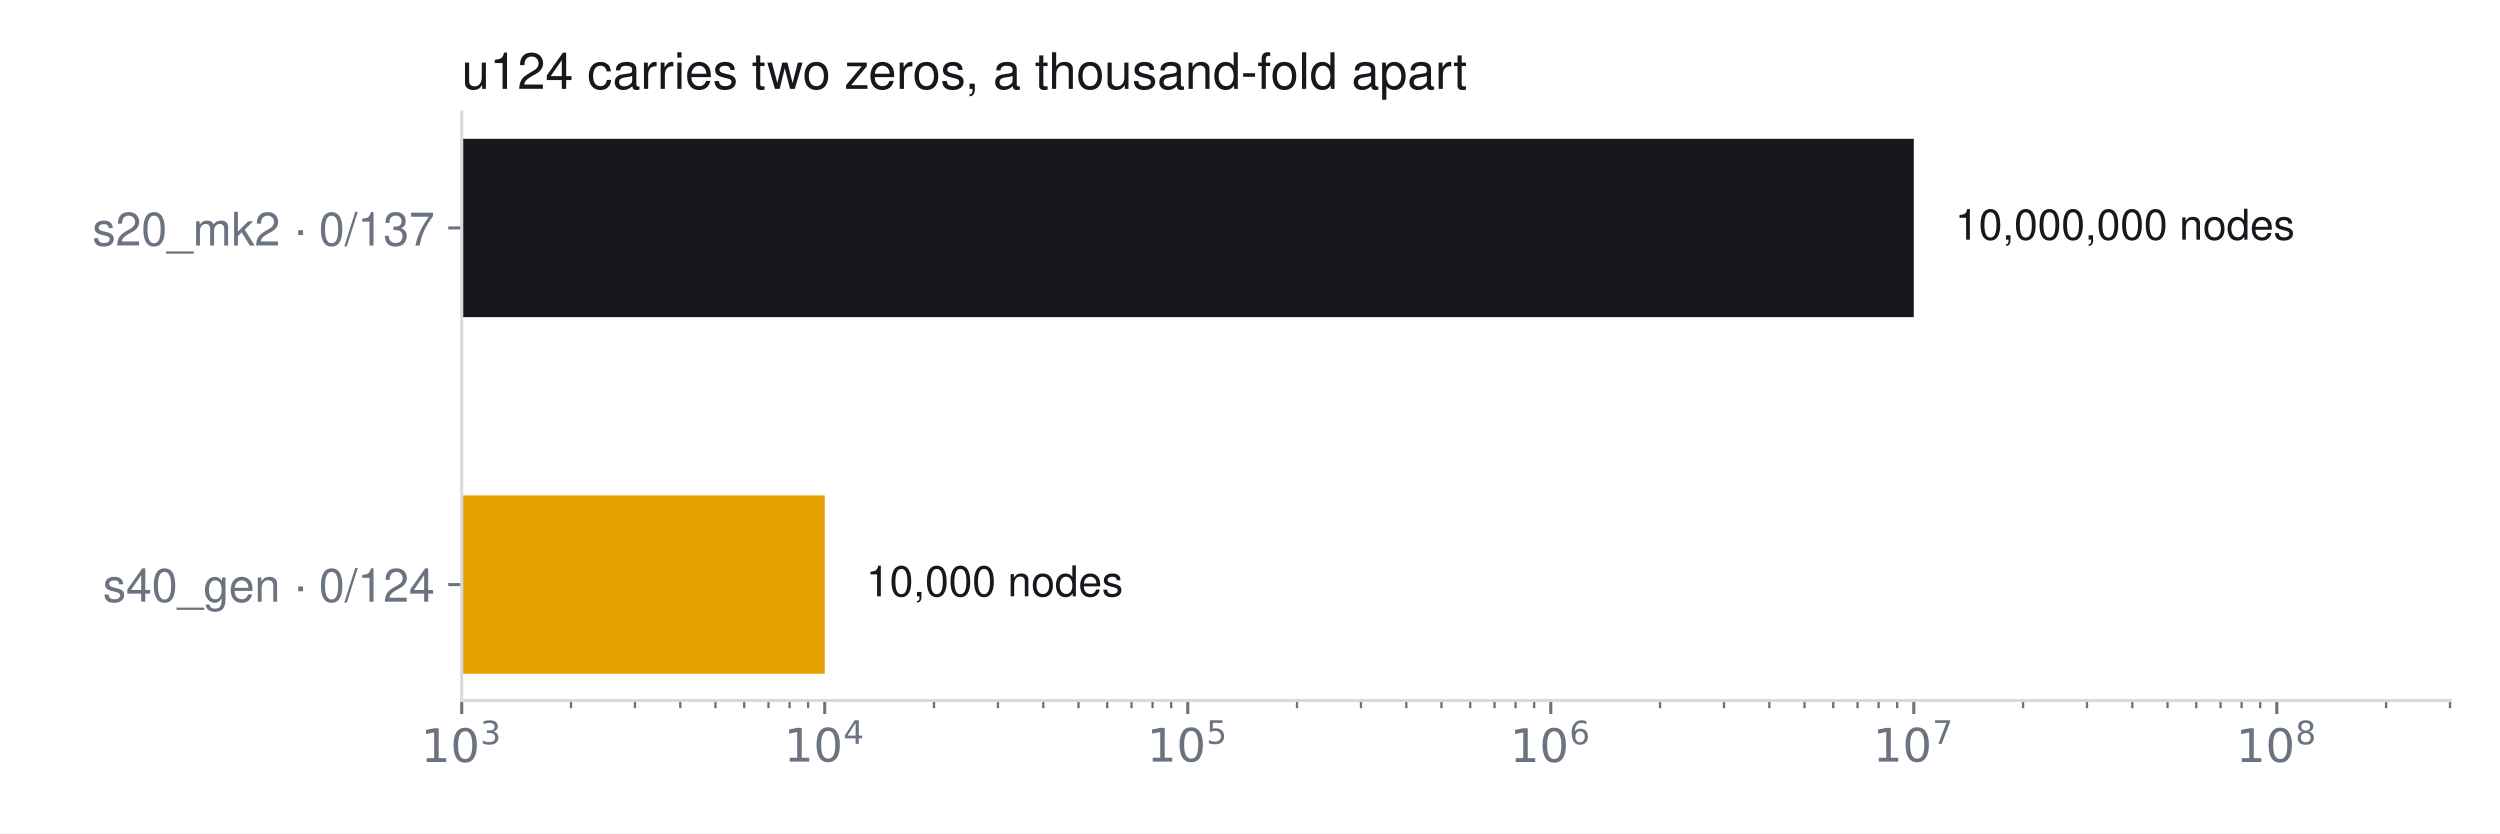
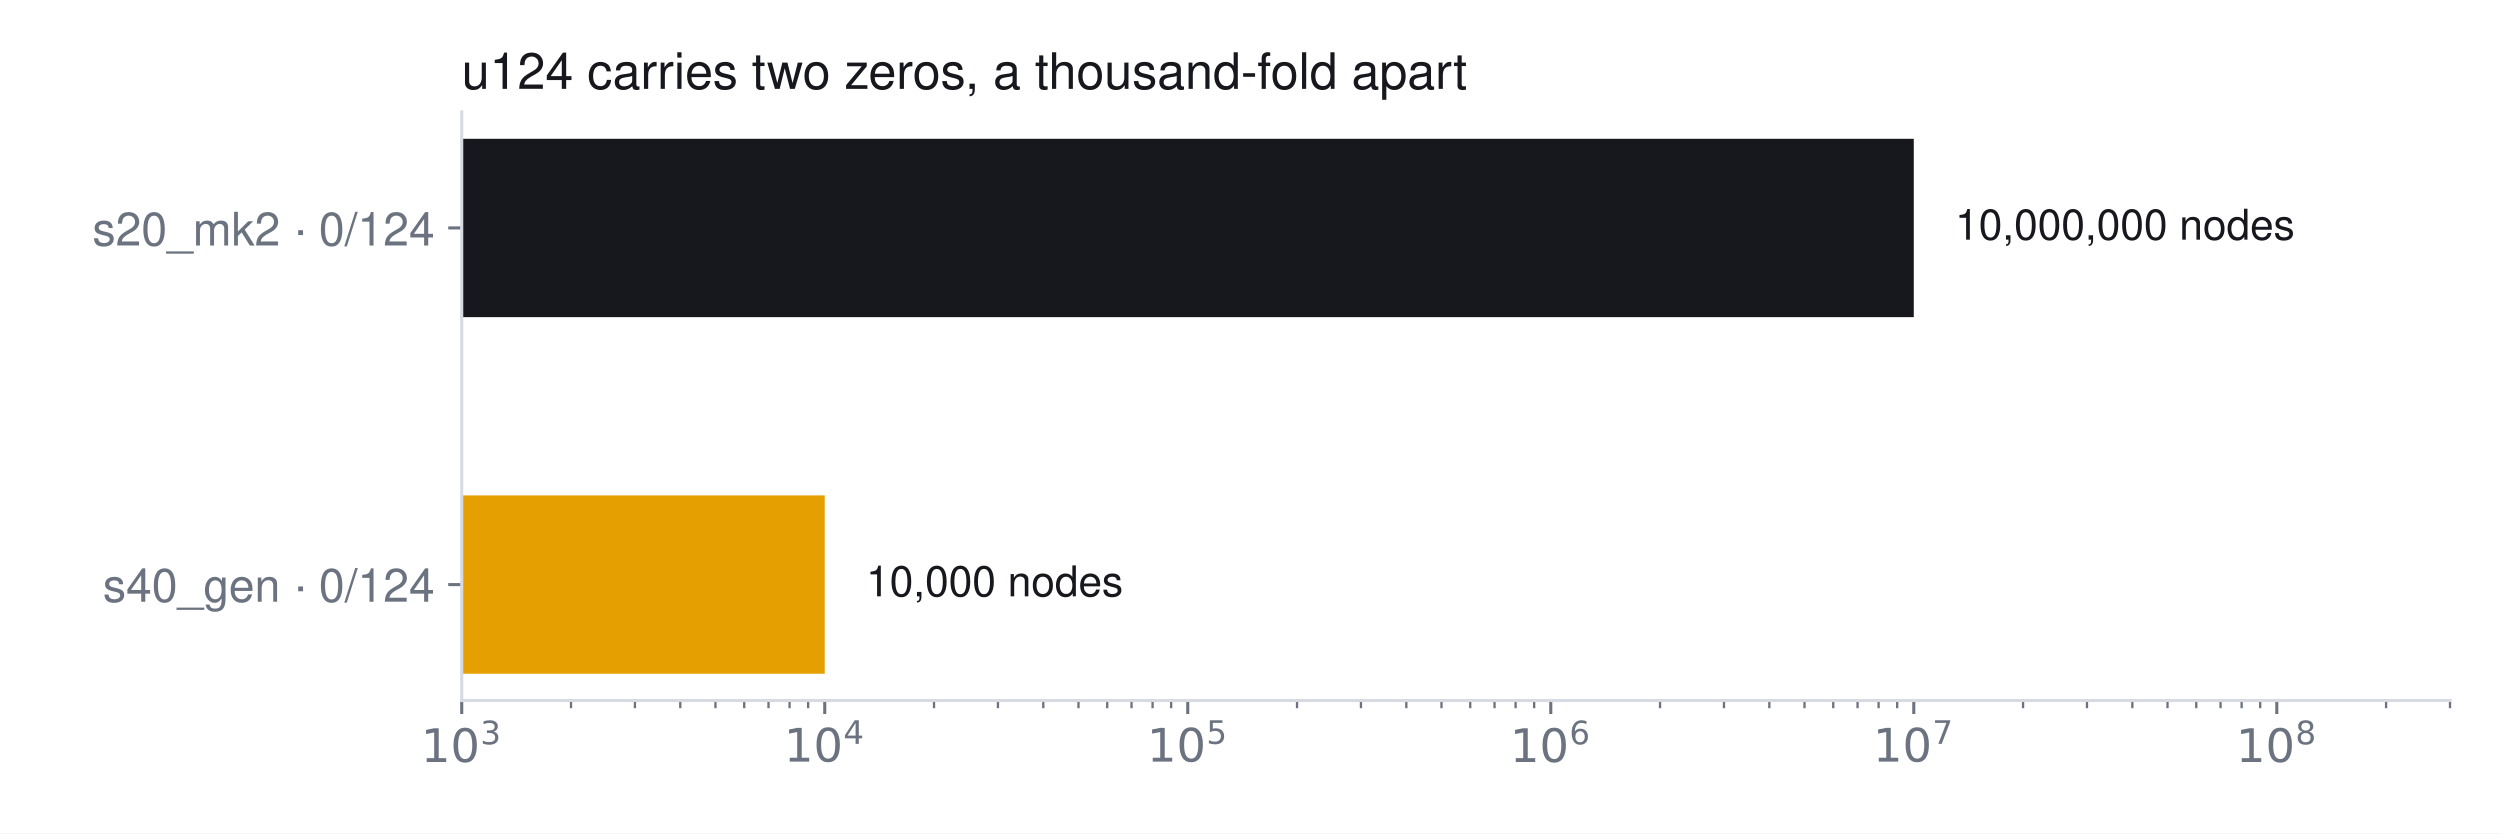
<svg xmlns="http://www.w3.org/2000/svg" xmlns:xlink="http://www.w3.org/1999/xlink" width="648pt" height="216pt" viewBox="0 0 648 216" version="1.1">
  <defs>
    <style type="text/css">*{stroke-linejoin: round; stroke-linecap: butt}</style>
  </defs>
  <g id="figure_1">
    <g id="patch_1">
      <path d="M 0 216  L 648 216  L 648 0  L 0 0  z " style="fill: #ffffff" />
    </g>
    <g id="axes_1">
      <g id="patch_2">
        <path d="M 119.68 181.568  L 635.04 181.568  L 635.04 29.04  L 119.68 29.04  z " style="fill: #ffffff" />
      </g>
      <g id="patch_3">
-         <path d="M -94255.824 82.194  L 496.053 82.194  L 496.053 35.973  L -94255.824 35.973  z " clip-path="url(#pdbc4a68894)" style="fill: #16181d" />
+         <path d="M -94255.824 82.194  L 496.053 82.194  L 496.053 35.973  L -94255.824 35.973  z " clip-path="url(#p555108b458)" style="fill: #16181d" />
      </g>
      <g id="patch_4">
-         <path d="M -94255.824 174.635  L 213.773 174.635  L 213.773 128.414  L -94255.824 128.414  z " clip-path="url(#pdbc4a68894)" style="fill: #e69f00" />
+         <path d="M -94255.824 174.635  L 213.773 174.635  L 213.773 128.414  L -94255.824 128.414  z " clip-path="url(#p555108b458)" style="fill: #e69f00" />
      </g>
      <g id="matplotlib.axis_1">
        <g id="xtick_1">
          <g id="line2d_1">
            <defs>
-               <path id="m8d6de5b4db" d="M 0 0  L 0 3.5  " style="stroke: #6b7280; stroke-width: 0.8" />
+               <path id="me7a15ecde9" d="M 0 0  L 0 3.5  " style="stroke: #6b7280; stroke-width: 0.8" />
            </defs>
            <g>
-               <use xlink:href="#m8d6de5b4db" x="119.68" y="181.568" style="fill: #6b7280; stroke: #6b7280; stroke-width: 0.8" />
+               <use xlink:href="#me7a15ecde9" x="119.68" y="181.568" style="fill: #6b7280; stroke: #6b7280; stroke-width: 0.8" />
            </g>
          </g>
          <g id="text_1">
            <g style="fill: #6b7280" transform="translate(109.12 197.6861)">
              <text>
                <tspan x="0" y="-0.172" style="font-size: 12px; font-family: 'DejaVu Sans'; fill: #6b7280">1</tspan>
                <tspan x="7.635" y="-0.172" style="font-size: 12px; font-family: 'DejaVu Sans'; fill: #6b7280">0</tspan>
                <tspan x="15.384" y="-4.766" style="font-size: 8.4px; font-family: 'DejaVu Sans'; fill: #6b7280">3</tspan>
              </text>
            </g>
          </g>
        </g>
        <g id="xtick_2">
          <g id="line2d_2">
            <g>
-               <use xlink:href="#m8d6de5b4db" x="213.773" y="181.568" style="fill: #6b7280; stroke: #6b7280; stroke-width: 0.8" />
+               <use xlink:href="#me7a15ecde9" x="213.773" y="181.568" style="fill: #6b7280; stroke: #6b7280; stroke-width: 0.8" />
            </g>
          </g>
          <g id="text_2">
            <g style="fill: #6b7280" transform="translate(203.2132 197.6861)">
              <text>
                <tspan x="0" y="-0.281" style="font-size: 12px; font-family: 'DejaVu Sans'; fill: #6b7280">1</tspan>
                <tspan x="7.635" y="-0.281" style="font-size: 12px; font-family: 'DejaVu Sans'; fill: #6b7280">0</tspan>
                <tspan x="15.384" y="-4.875" style="font-size: 8.4px; font-family: 'DejaVu Sans'; fill: #6b7280">4</tspan>
              </text>
            </g>
          </g>
        </g>
        <g id="xtick_3">
          <g id="line2d_3">
            <g>
-               <use xlink:href="#m8d6de5b4db" x="307.866" y="181.568" style="fill: #6b7280; stroke: #6b7280; stroke-width: 0.8" />
+               <use xlink:href="#me7a15ecde9" x="307.866" y="181.568" style="fill: #6b7280; stroke: #6b7280; stroke-width: 0.8" />
            </g>
          </g>
          <g id="text_3">
            <g style="fill: #6b7280" transform="translate(297.3064 197.6861)">
              <text>
                <tspan x="0" y="-0.281" style="font-size: 12px; font-family: 'DejaVu Sans'; fill: #6b7280">1</tspan>
                <tspan x="7.635" y="-0.281" style="font-size: 12px; font-family: 'DejaVu Sans'; fill: #6b7280">0</tspan>
                <tspan x="15.384" y="-4.875" style="font-size: 8.4px; font-family: 'DejaVu Sans'; fill: #6b7280">5</tspan>
              </text>
            </g>
          </g>
        </g>
        <g id="xtick_4">
          <g id="line2d_4">
            <g>
-               <use xlink:href="#m8d6de5b4db" x="401.96" y="181.568" style="fill: #6b7280; stroke: #6b7280; stroke-width: 0.8" />
+               <use xlink:href="#me7a15ecde9" x="401.96" y="181.568" style="fill: #6b7280; stroke: #6b7280; stroke-width: 0.8" />
            </g>
          </g>
          <g id="text_4">
            <g style="fill: #6b7280" transform="translate(391.3997 197.6861)">
              <text>
                <tspan x="0" y="-0.172" style="font-size: 12px; font-family: 'DejaVu Sans'; fill: #6b7280">1</tspan>
                <tspan x="7.635" y="-0.172" style="font-size: 12px; font-family: 'DejaVu Sans'; fill: #6b7280">0</tspan>
                <tspan x="15.384" y="-4.766" style="font-size: 8.4px; font-family: 'DejaVu Sans'; fill: #6b7280">6</tspan>
              </text>
            </g>
          </g>
        </g>
        <g id="xtick_5">
          <g id="line2d_5">
            <g>
-               <use xlink:href="#m8d6de5b4db" x="496.053" y="181.568" style="fill: #6b7280; stroke: #6b7280; stroke-width: 0.8" />
+               <use xlink:href="#me7a15ecde9" x="496.053" y="181.568" style="fill: #6b7280; stroke: #6b7280; stroke-width: 0.8" />
            </g>
          </g>
          <g id="text_5">
            <g style="fill: #6b7280" transform="translate(485.4929 197.6861)">
              <text>
                <tspan x="0" y="-0.281" style="font-size: 12px; font-family: 'DejaVu Sans'; fill: #6b7280">1</tspan>
                <tspan x="7.635" y="-0.281" style="font-size: 12px; font-family: 'DejaVu Sans'; fill: #6b7280">0</tspan>
                <tspan x="15.384" y="-4.875" style="font-size: 8.4px; font-family: 'DejaVu Sans'; fill: #6b7280">7</tspan>
              </text>
            </g>
          </g>
        </g>
        <g id="xtick_6">
          <g id="line2d_6">
            <g>
-               <use xlink:href="#m8d6de5b4db" x="590.146" y="181.568" style="fill: #6b7280; stroke: #6b7280; stroke-width: 0.8" />
+               <use xlink:href="#me7a15ecde9" x="590.146" y="181.568" style="fill: #6b7280; stroke: #6b7280; stroke-width: 0.8" />
            </g>
          </g>
          <g id="text_6">
            <g style="fill: #6b7280" transform="translate(579.5861 197.6861)">
              <text>
                <tspan x="0" y="-0.172" style="font-size: 12px; font-family: 'DejaVu Sans'; fill: #6b7280">1</tspan>
                <tspan x="7.635" y="-0.172" style="font-size: 12px; font-family: 'DejaVu Sans'; fill: #6b7280">0</tspan>
                <tspan x="15.384" y="-4.766" style="font-size: 8.4px; font-family: 'DejaVu Sans'; fill: #6b7280">8</tspan>
              </text>
            </g>
          </g>
        </g>
        <g id="xtick_7">
          <g id="line2d_7">
            <defs>
-               <path id="m546652526b" d="M 0 0  L 0 2  " style="stroke: #6b7280; stroke-width: 0.6" />
+               <path id="m0765482f52" d="M 0 0  L 0 2  " style="stroke: #6b7280; stroke-width: 0.6" />
            </defs>
            <g>
-               <use xlink:href="#m546652526b" x="148.005" y="181.568" style="fill: #6b7280; stroke: #6b7280; stroke-width: 0.6" />
+               <use xlink:href="#m0765482f52" x="148.005" y="181.568" style="fill: #6b7280; stroke: #6b7280; stroke-width: 0.6" />
            </g>
          </g>
        </g>
        <g id="xtick_8">
          <g id="line2d_8">
            <g>
-               <use xlink:href="#m546652526b" x="164.574" y="181.568" style="fill: #6b7280; stroke: #6b7280; stroke-width: 0.6" />
+               <use xlink:href="#m0765482f52" x="164.574" y="181.568" style="fill: #6b7280; stroke: #6b7280; stroke-width: 0.6" />
            </g>
          </g>
        </g>
        <g id="xtick_9">
          <g id="line2d_9">
            <g>
-               <use xlink:href="#m546652526b" x="176.33" y="181.568" style="fill: #6b7280; stroke: #6b7280; stroke-width: 0.6" />
+               <use xlink:href="#m0765482f52" x="176.33" y="181.568" style="fill: #6b7280; stroke: #6b7280; stroke-width: 0.6" />
            </g>
          </g>
        </g>
        <g id="xtick_10">
          <g id="line2d_10">
            <g>
-               <use xlink:href="#m546652526b" x="185.448" y="181.568" style="fill: #6b7280; stroke: #6b7280; stroke-width: 0.6" />
+               <use xlink:href="#m0765482f52" x="185.448" y="181.568" style="fill: #6b7280; stroke: #6b7280; stroke-width: 0.6" />
            </g>
          </g>
        </g>
        <g id="xtick_11">
          <g id="line2d_11">
            <g>
-               <use xlink:href="#m546652526b" x="192.899" y="181.568" style="fill: #6b7280; stroke: #6b7280; stroke-width: 0.6" />
+               <use xlink:href="#m0765482f52" x="192.899" y="181.568" style="fill: #6b7280; stroke: #6b7280; stroke-width: 0.6" />
            </g>
          </g>
        </g>
        <g id="xtick_12">
          <g id="line2d_12">
            <g>
-               <use xlink:href="#m546652526b" x="199.198" y="181.568" style="fill: #6b7280; stroke: #6b7280; stroke-width: 0.6" />
+               <use xlink:href="#m0765482f52" x="199.198" y="181.568" style="fill: #6b7280; stroke: #6b7280; stroke-width: 0.6" />
            </g>
          </g>
        </g>
        <g id="xtick_13">
          <g id="line2d_13">
            <g>
-               <use xlink:href="#m546652526b" x="204.655" y="181.568" style="fill: #6b7280; stroke: #6b7280; stroke-width: 0.6" />
+               <use xlink:href="#m0765482f52" x="204.655" y="181.568" style="fill: #6b7280; stroke: #6b7280; stroke-width: 0.6" />
            </g>
          </g>
        </g>
        <g id="xtick_14">
          <g id="line2d_14">
            <g>
-               <use xlink:href="#m546652526b" x="209.468" y="181.568" style="fill: #6b7280; stroke: #6b7280; stroke-width: 0.6" />
+               <use xlink:href="#m0765482f52" x="209.468" y="181.568" style="fill: #6b7280; stroke: #6b7280; stroke-width: 0.6" />
            </g>
          </g>
        </g>
        <g id="xtick_15">
          <g id="line2d_15">
            <g>
-               <use xlink:href="#m546652526b" x="242.098" y="181.568" style="fill: #6b7280; stroke: #6b7280; stroke-width: 0.6" />
+               <use xlink:href="#m0765482f52" x="242.098" y="181.568" style="fill: #6b7280; stroke: #6b7280; stroke-width: 0.6" />
            </g>
          </g>
        </g>
        <g id="xtick_16">
          <g id="line2d_16">
            <g>
-               <use xlink:href="#m546652526b" x="258.667" y="181.568" style="fill: #6b7280; stroke: #6b7280; stroke-width: 0.6" />
+               <use xlink:href="#m0765482f52" x="258.667" y="181.568" style="fill: #6b7280; stroke: #6b7280; stroke-width: 0.6" />
            </g>
          </g>
        </g>
        <g id="xtick_17">
          <g id="line2d_17">
            <g>
-               <use xlink:href="#m546652526b" x="270.423" y="181.568" style="fill: #6b7280; stroke: #6b7280; stroke-width: 0.6" />
+               <use xlink:href="#m0765482f52" x="270.423" y="181.568" style="fill: #6b7280; stroke: #6b7280; stroke-width: 0.6" />
            </g>
          </g>
        </g>
        <g id="xtick_18">
          <g id="line2d_18">
            <g>
-               <use xlink:href="#m546652526b" x="279.542" y="181.568" style="fill: #6b7280; stroke: #6b7280; stroke-width: 0.6" />
+               <use xlink:href="#m0765482f52" x="279.542" y="181.568" style="fill: #6b7280; stroke: #6b7280; stroke-width: 0.6" />
            </g>
          </g>
        </g>
        <g id="xtick_19">
          <g id="line2d_19">
            <g>
-               <use xlink:href="#m546652526b" x="286.992" y="181.568" style="fill: #6b7280; stroke: #6b7280; stroke-width: 0.6" />
+               <use xlink:href="#m0765482f52" x="286.992" y="181.568" style="fill: #6b7280; stroke: #6b7280; stroke-width: 0.6" />
            </g>
          </g>
        </g>
        <g id="xtick_20">
          <g id="line2d_20">
            <g>
-               <use xlink:href="#m546652526b" x="293.291" y="181.568" style="fill: #6b7280; stroke: #6b7280; stroke-width: 0.6" />
+               <use xlink:href="#m0765482f52" x="293.291" y="181.568" style="fill: #6b7280; stroke: #6b7280; stroke-width: 0.6" />
            </g>
          </g>
        </g>
        <g id="xtick_21">
          <g id="line2d_21">
            <g>
-               <use xlink:href="#m546652526b" x="298.748" y="181.568" style="fill: #6b7280; stroke: #6b7280; stroke-width: 0.6" />
+               <use xlink:href="#m0765482f52" x="298.748" y="181.568" style="fill: #6b7280; stroke: #6b7280; stroke-width: 0.6" />
            </g>
          </g>
        </g>
        <g id="xtick_22">
          <g id="line2d_22">
            <g>
-               <use xlink:href="#m546652526b" x="303.561" y="181.568" style="fill: #6b7280; stroke: #6b7280; stroke-width: 0.6" />
+               <use xlink:href="#m0765482f52" x="303.561" y="181.568" style="fill: #6b7280; stroke: #6b7280; stroke-width: 0.6" />
            </g>
          </g>
        </g>
        <g id="xtick_23">
          <g id="line2d_23">
            <g>
-               <use xlink:href="#m546652526b" x="336.191" y="181.568" style="fill: #6b7280; stroke: #6b7280; stroke-width: 0.6" />
+               <use xlink:href="#m0765482f52" x="336.191" y="181.568" style="fill: #6b7280; stroke: #6b7280; stroke-width: 0.6" />
            </g>
          </g>
        </g>
        <g id="xtick_24">
          <g id="line2d_24">
            <g>
-               <use xlink:href="#m546652526b" x="352.76" y="181.568" style="fill: #6b7280; stroke: #6b7280; stroke-width: 0.6" />
+               <use xlink:href="#m0765482f52" x="352.76" y="181.568" style="fill: #6b7280; stroke: #6b7280; stroke-width: 0.6" />
            </g>
          </g>
        </g>
        <g id="xtick_25">
          <g id="line2d_25">
            <g>
-               <use xlink:href="#m546652526b" x="364.516" y="181.568" style="fill: #6b7280; stroke: #6b7280; stroke-width: 0.6" />
+               <use xlink:href="#m0765482f52" x="364.516" y="181.568" style="fill: #6b7280; stroke: #6b7280; stroke-width: 0.6" />
            </g>
          </g>
        </g>
        <g id="xtick_26">
          <g id="line2d_26">
            <g>
-               <use xlink:href="#m546652526b" x="373.635" y="181.568" style="fill: #6b7280; stroke: #6b7280; stroke-width: 0.6" />
+               <use xlink:href="#m0765482f52" x="373.635" y="181.568" style="fill: #6b7280; stroke: #6b7280; stroke-width: 0.6" />
            </g>
          </g>
        </g>
        <g id="xtick_27">
          <g id="line2d_27">
            <g>
-               <use xlink:href="#m546652526b" x="381.085" y="181.568" style="fill: #6b7280; stroke: #6b7280; stroke-width: 0.6" />
+               <use xlink:href="#m0765482f52" x="381.085" y="181.568" style="fill: #6b7280; stroke: #6b7280; stroke-width: 0.6" />
            </g>
          </g>
        </g>
        <g id="xtick_28">
          <g id="line2d_28">
            <g>
-               <use xlink:href="#m546652526b" x="387.384" y="181.568" style="fill: #6b7280; stroke: #6b7280; stroke-width: 0.6" />
+               <use xlink:href="#m0765482f52" x="387.384" y="181.568" style="fill: #6b7280; stroke: #6b7280; stroke-width: 0.6" />
            </g>
          </g>
        </g>
        <g id="xtick_29">
          <g id="line2d_29">
            <g>
-               <use xlink:href="#m546652526b" x="392.841" y="181.568" style="fill: #6b7280; stroke: #6b7280; stroke-width: 0.6" />
+               <use xlink:href="#m0765482f52" x="392.841" y="181.568" style="fill: #6b7280; stroke: #6b7280; stroke-width: 0.6" />
            </g>
          </g>
        </g>
        <g id="xtick_30">
          <g id="line2d_30">
            <g>
-               <use xlink:href="#m546652526b" x="397.654" y="181.568" style="fill: #6b7280; stroke: #6b7280; stroke-width: 0.6" />
+               <use xlink:href="#m0765482f52" x="397.654" y="181.568" style="fill: #6b7280; stroke: #6b7280; stroke-width: 0.6" />
            </g>
          </g>
        </g>
        <g id="xtick_31">
          <g id="line2d_31">
            <g>
-               <use xlink:href="#m546652526b" x="430.285" y="181.568" style="fill: #6b7280; stroke: #6b7280; stroke-width: 0.6" />
+               <use xlink:href="#m0765482f52" x="430.285" y="181.568" style="fill: #6b7280; stroke: #6b7280; stroke-width: 0.6" />
            </g>
          </g>
        </g>
        <g id="xtick_32">
          <g id="line2d_32">
            <g>
-               <use xlink:href="#m546652526b" x="446.854" y="181.568" style="fill: #6b7280; stroke: #6b7280; stroke-width: 0.6" />
+               <use xlink:href="#m0765482f52" x="446.854" y="181.568" style="fill: #6b7280; stroke: #6b7280; stroke-width: 0.6" />
            </g>
          </g>
        </g>
        <g id="xtick_33">
          <g id="line2d_33">
            <g>
-               <use xlink:href="#m546652526b" x="458.609" y="181.568" style="fill: #6b7280; stroke: #6b7280; stroke-width: 0.6" />
+               <use xlink:href="#m0765482f52" x="458.609" y="181.568" style="fill: #6b7280; stroke: #6b7280; stroke-width: 0.6" />
            </g>
          </g>
        </g>
        <g id="xtick_34">
          <g id="line2d_34">
            <g>
-               <use xlink:href="#m546652526b" x="467.728" y="181.568" style="fill: #6b7280; stroke: #6b7280; stroke-width: 0.6" />
+               <use xlink:href="#m0765482f52" x="467.728" y="181.568" style="fill: #6b7280; stroke: #6b7280; stroke-width: 0.6" />
            </g>
          </g>
        </g>
        <g id="xtick_35">
          <g id="line2d_35">
            <g>
-               <use xlink:href="#m546652526b" x="475.178" y="181.568" style="fill: #6b7280; stroke: #6b7280; stroke-width: 0.6" />
+               <use xlink:href="#m0765482f52" x="475.178" y="181.568" style="fill: #6b7280; stroke: #6b7280; stroke-width: 0.6" />
            </g>
          </g>
        </g>
        <g id="xtick_36">
          <g id="line2d_36">
            <g>
-               <use xlink:href="#m546652526b" x="481.478" y="181.568" style="fill: #6b7280; stroke: #6b7280; stroke-width: 0.6" />
+               <use xlink:href="#m0765482f52" x="481.478" y="181.568" style="fill: #6b7280; stroke: #6b7280; stroke-width: 0.6" />
            </g>
          </g>
        </g>
        <g id="xtick_37">
          <g id="line2d_37">
            <g>
-               <use xlink:href="#m546652526b" x="486.934" y="181.568" style="fill: #6b7280; stroke: #6b7280; stroke-width: 0.6" />
+               <use xlink:href="#m0765482f52" x="486.934" y="181.568" style="fill: #6b7280; stroke: #6b7280; stroke-width: 0.6" />
            </g>
          </g>
        </g>
        <g id="xtick_38">
          <g id="line2d_38">
            <g>
-               <use xlink:href="#m546652526b" x="491.747" y="181.568" style="fill: #6b7280; stroke: #6b7280; stroke-width: 0.6" />
+               <use xlink:href="#m0765482f52" x="491.747" y="181.568" style="fill: #6b7280; stroke: #6b7280; stroke-width: 0.6" />
            </g>
          </g>
        </g>
        <g id="xtick_39">
          <g id="line2d_39">
            <g>
-               <use xlink:href="#m546652526b" x="524.378" y="181.568" style="fill: #6b7280; stroke: #6b7280; stroke-width: 0.6" />
+               <use xlink:href="#m0765482f52" x="524.378" y="181.568" style="fill: #6b7280; stroke: #6b7280; stroke-width: 0.6" />
            </g>
          </g>
        </g>
        <g id="xtick_40">
          <g id="line2d_40">
            <g>
-               <use xlink:href="#m546652526b" x="540.947" y="181.568" style="fill: #6b7280; stroke: #6b7280; stroke-width: 0.6" />
+               <use xlink:href="#m0765482f52" x="540.947" y="181.568" style="fill: #6b7280; stroke: #6b7280; stroke-width: 0.6" />
            </g>
          </g>
        </g>
        <g id="xtick_41">
          <g id="line2d_41">
            <g>
-               <use xlink:href="#m546652526b" x="552.703" y="181.568" style="fill: #6b7280; stroke: #6b7280; stroke-width: 0.6" />
+               <use xlink:href="#m0765482f52" x="552.703" y="181.568" style="fill: #6b7280; stroke: #6b7280; stroke-width: 0.6" />
            </g>
          </g>
        </g>
        <g id="xtick_42">
          <g id="line2d_42">
            <g>
-               <use xlink:href="#m546652526b" x="561.821" y="181.568" style="fill: #6b7280; stroke: #6b7280; stroke-width: 0.6" />
+               <use xlink:href="#m0765482f52" x="561.821" y="181.568" style="fill: #6b7280; stroke: #6b7280; stroke-width: 0.6" />
            </g>
          </g>
        </g>
        <g id="xtick_43">
          <g id="line2d_43">
            <g>
-               <use xlink:href="#m546652526b" x="569.272" y="181.568" style="fill: #6b7280; stroke: #6b7280; stroke-width: 0.6" />
+               <use xlink:href="#m0765482f52" x="569.272" y="181.568" style="fill: #6b7280; stroke: #6b7280; stroke-width: 0.6" />
            </g>
          </g>
        </g>
        <g id="xtick_44">
          <g id="line2d_44">
            <g>
-               <use xlink:href="#m546652526b" x="575.571" y="181.568" style="fill: #6b7280; stroke: #6b7280; stroke-width: 0.6" />
+               <use xlink:href="#m0765482f52" x="575.571" y="181.568" style="fill: #6b7280; stroke: #6b7280; stroke-width: 0.6" />
            </g>
          </g>
        </g>
        <g id="xtick_45">
          <g id="line2d_45">
            <g>
-               <use xlink:href="#m546652526b" x="581.028" y="181.568" style="fill: #6b7280; stroke: #6b7280; stroke-width: 0.6" />
+               <use xlink:href="#m0765482f52" x="581.028" y="181.568" style="fill: #6b7280; stroke: #6b7280; stroke-width: 0.6" />
            </g>
          </g>
        </g>
        <g id="xtick_46">
          <g id="line2d_46">
            <g>
-               <use xlink:href="#m546652526b" x="585.841" y="181.568" style="fill: #6b7280; stroke: #6b7280; stroke-width: 0.6" />
+               <use xlink:href="#m0765482f52" x="585.841" y="181.568" style="fill: #6b7280; stroke: #6b7280; stroke-width: 0.6" />
            </g>
          </g>
        </g>
        <g id="xtick_47">
          <g id="line2d_47">
            <g>
-               <use xlink:href="#m546652526b" x="618.471" y="181.568" style="fill: #6b7280; stroke: #6b7280; stroke-width: 0.6" />
+               <use xlink:href="#m0765482f52" x="618.471" y="181.568" style="fill: #6b7280; stroke: #6b7280; stroke-width: 0.6" />
            </g>
          </g>
        </g>
        <g id="xtick_48">
          <g id="line2d_48">
            <g>
-               <use xlink:href="#m546652526b" x="635.04" y="181.568" style="fill: #6b7280; stroke: #6b7280; stroke-width: 0.6" />
+               <use xlink:href="#m0765482f52" x="635.04" y="181.568" style="fill: #6b7280; stroke: #6b7280; stroke-width: 0.6" />
            </g>
          </g>
        </g>
      </g>
      <g id="matplotlib.axis_2">
        <g id="ytick_1">
          <g id="line2d_49">
            <defs>
-               <path id="m180848bec5" d="M 0 0  L -3.5 0  " style="stroke: #6b7280; stroke-width: 0.8" />
+               <path id="me040b09819" d="M 0 0  L -3.5 0  " style="stroke: #6b7280; stroke-width: 0.8" />
            </defs>
            <g>
-               <use xlink:href="#m180848bec5" x="119.68" y="151.525" style="fill: #6b7280; stroke: #6b7280; stroke-width: 0.8" />
+               <use xlink:href="#me040b09819" x="119.68" y="151.525" style="fill: #6b7280; stroke: #6b7280; stroke-width: 0.8" />
            </g>
          </g>
          <g id="text_7">
            <text style="font-size: 12px; font-family: 'Helvetica Neue', 'Helvetica', 'Arial', 'DejaVu Sans', 'Bitstream Vera Sans', 'Computer Modern Sans Serif', 'Lucida Grande', 'Verdana', 'Geneva', 'Lucid', 'Avant Garde', sans-serif; text-anchor: end; fill: #6b7280" x="112.68" y="155.978" transform="rotate(-0 112.68 155.9777)">s40_gen · 0/124</text>
          </g>
        </g>
        <g id="ytick_2">
          <g id="line2d_50">
            <g>
-               <use xlink:href="#m180848bec5" x="119.68" y="59.083" style="fill: #6b7280; stroke: #6b7280; stroke-width: 0.8" />
+               <use xlink:href="#me040b09819" x="119.68" y="59.083" style="fill: #6b7280; stroke: #6b7280; stroke-width: 0.8" />
            </g>
          </g>
          <g id="text_8">
-             <text style="font-size: 12px; font-family: 'Helvetica Neue', 'Helvetica', 'Arial', 'DejaVu Sans', 'Bitstream Vera Sans', 'Computer Modern Sans Serif', 'Lucida Grande', 'Verdana', 'Geneva', 'Lucid', 'Avant Garde', sans-serif; text-anchor: end; fill: #6b7280" x="112.68" y="63.642" transform="rotate(-0 112.68 63.64246)">s20_mk2 · 0/137</text>
+             <text style="font-size: 12px; font-family: 'Helvetica Neue', 'Helvetica', 'Arial', 'DejaVu Sans', 'Bitstream Vera Sans', 'Computer Modern Sans Serif', 'Lucida Grande', 'Verdana', 'Geneva', 'Lucid', 'Avant Garde', sans-serif; text-anchor: end; fill: #6b7280" x="112.68" y="63.642" transform="rotate(-0 112.68 63.64246)">s20_mk2 · 0/124</text>
          </g>
        </g>
      </g>
      <g id="patch_5">
        <path d="M 119.68 181.568  L 119.68 29.04  " style="fill: none; stroke: #d7dae2; stroke-width: 0.8; stroke-linejoin: miter; stroke-linecap: square" />
      </g>
      <g id="patch_6">
        <path d="M 119.68 181.568  L 635.04 181.568  " style="fill: none; stroke: #d7dae2; stroke-width: 0.8; stroke-linejoin: miter; stroke-linecap: square" />
      </g>
      <g id="text_9">
        <text style="font-size: 11px; font-family: 'Helvetica Neue', 'Helvetica', 'Arial', 'DejaVu Sans', 'Bitstream Vera Sans', 'Computer Modern Sans Serif', 'Lucida Grande', 'Verdana', 'Geneva', 'Lucid', 'Avant Garde', sans-serif; text-anchor: start; fill: #16181d" x="506.774" y="62.119" transform="rotate(-0 506.7742 62.11871)">10,000,000 nodes</text>
      </g>
      <g id="text_10">
        <text style="font-size: 11px; font-family: 'Helvetica Neue', 'Helvetica', 'Arial', 'DejaVu Sans', 'Bitstream Vera Sans', 'Computer Modern Sans Serif', 'Lucida Grande', 'Verdana', 'Geneva', 'Lucid', 'Avant Garde', sans-serif; text-anchor: start; fill: #16181d" x="224.495" y="154.56" transform="rotate(-0 224.4945 154.5599)">10,000 nodes</text>
      </g>
      <g id="text_11">
        <text style="font-weight: 500; font-size: 13px; font-family: 'Helvetica Neue', 'Helvetica', 'Arial', 'DejaVu Sans', 'Bitstream Vera Sans', 'Computer Modern Sans Serif', 'Lucida Grande', 'Verdana', 'Geneva', 'Lucid', 'Avant Garde', sans-serif; text-anchor: start; fill: #16181d" x="119.68" y="23.04" transform="rotate(-0 119.68 23.04)">u124 carries two zeros, a thousand-fold apart</text>
      </g>
    </g>
  </g>
  <defs>
-     <clipPath id="pdbc4a68894">
+     <clipPath id="p555108b458">
      <rect x="119.68" y="29.04" width="515.36" height="152.528" />
    </clipPath>
  </defs>
</svg>
